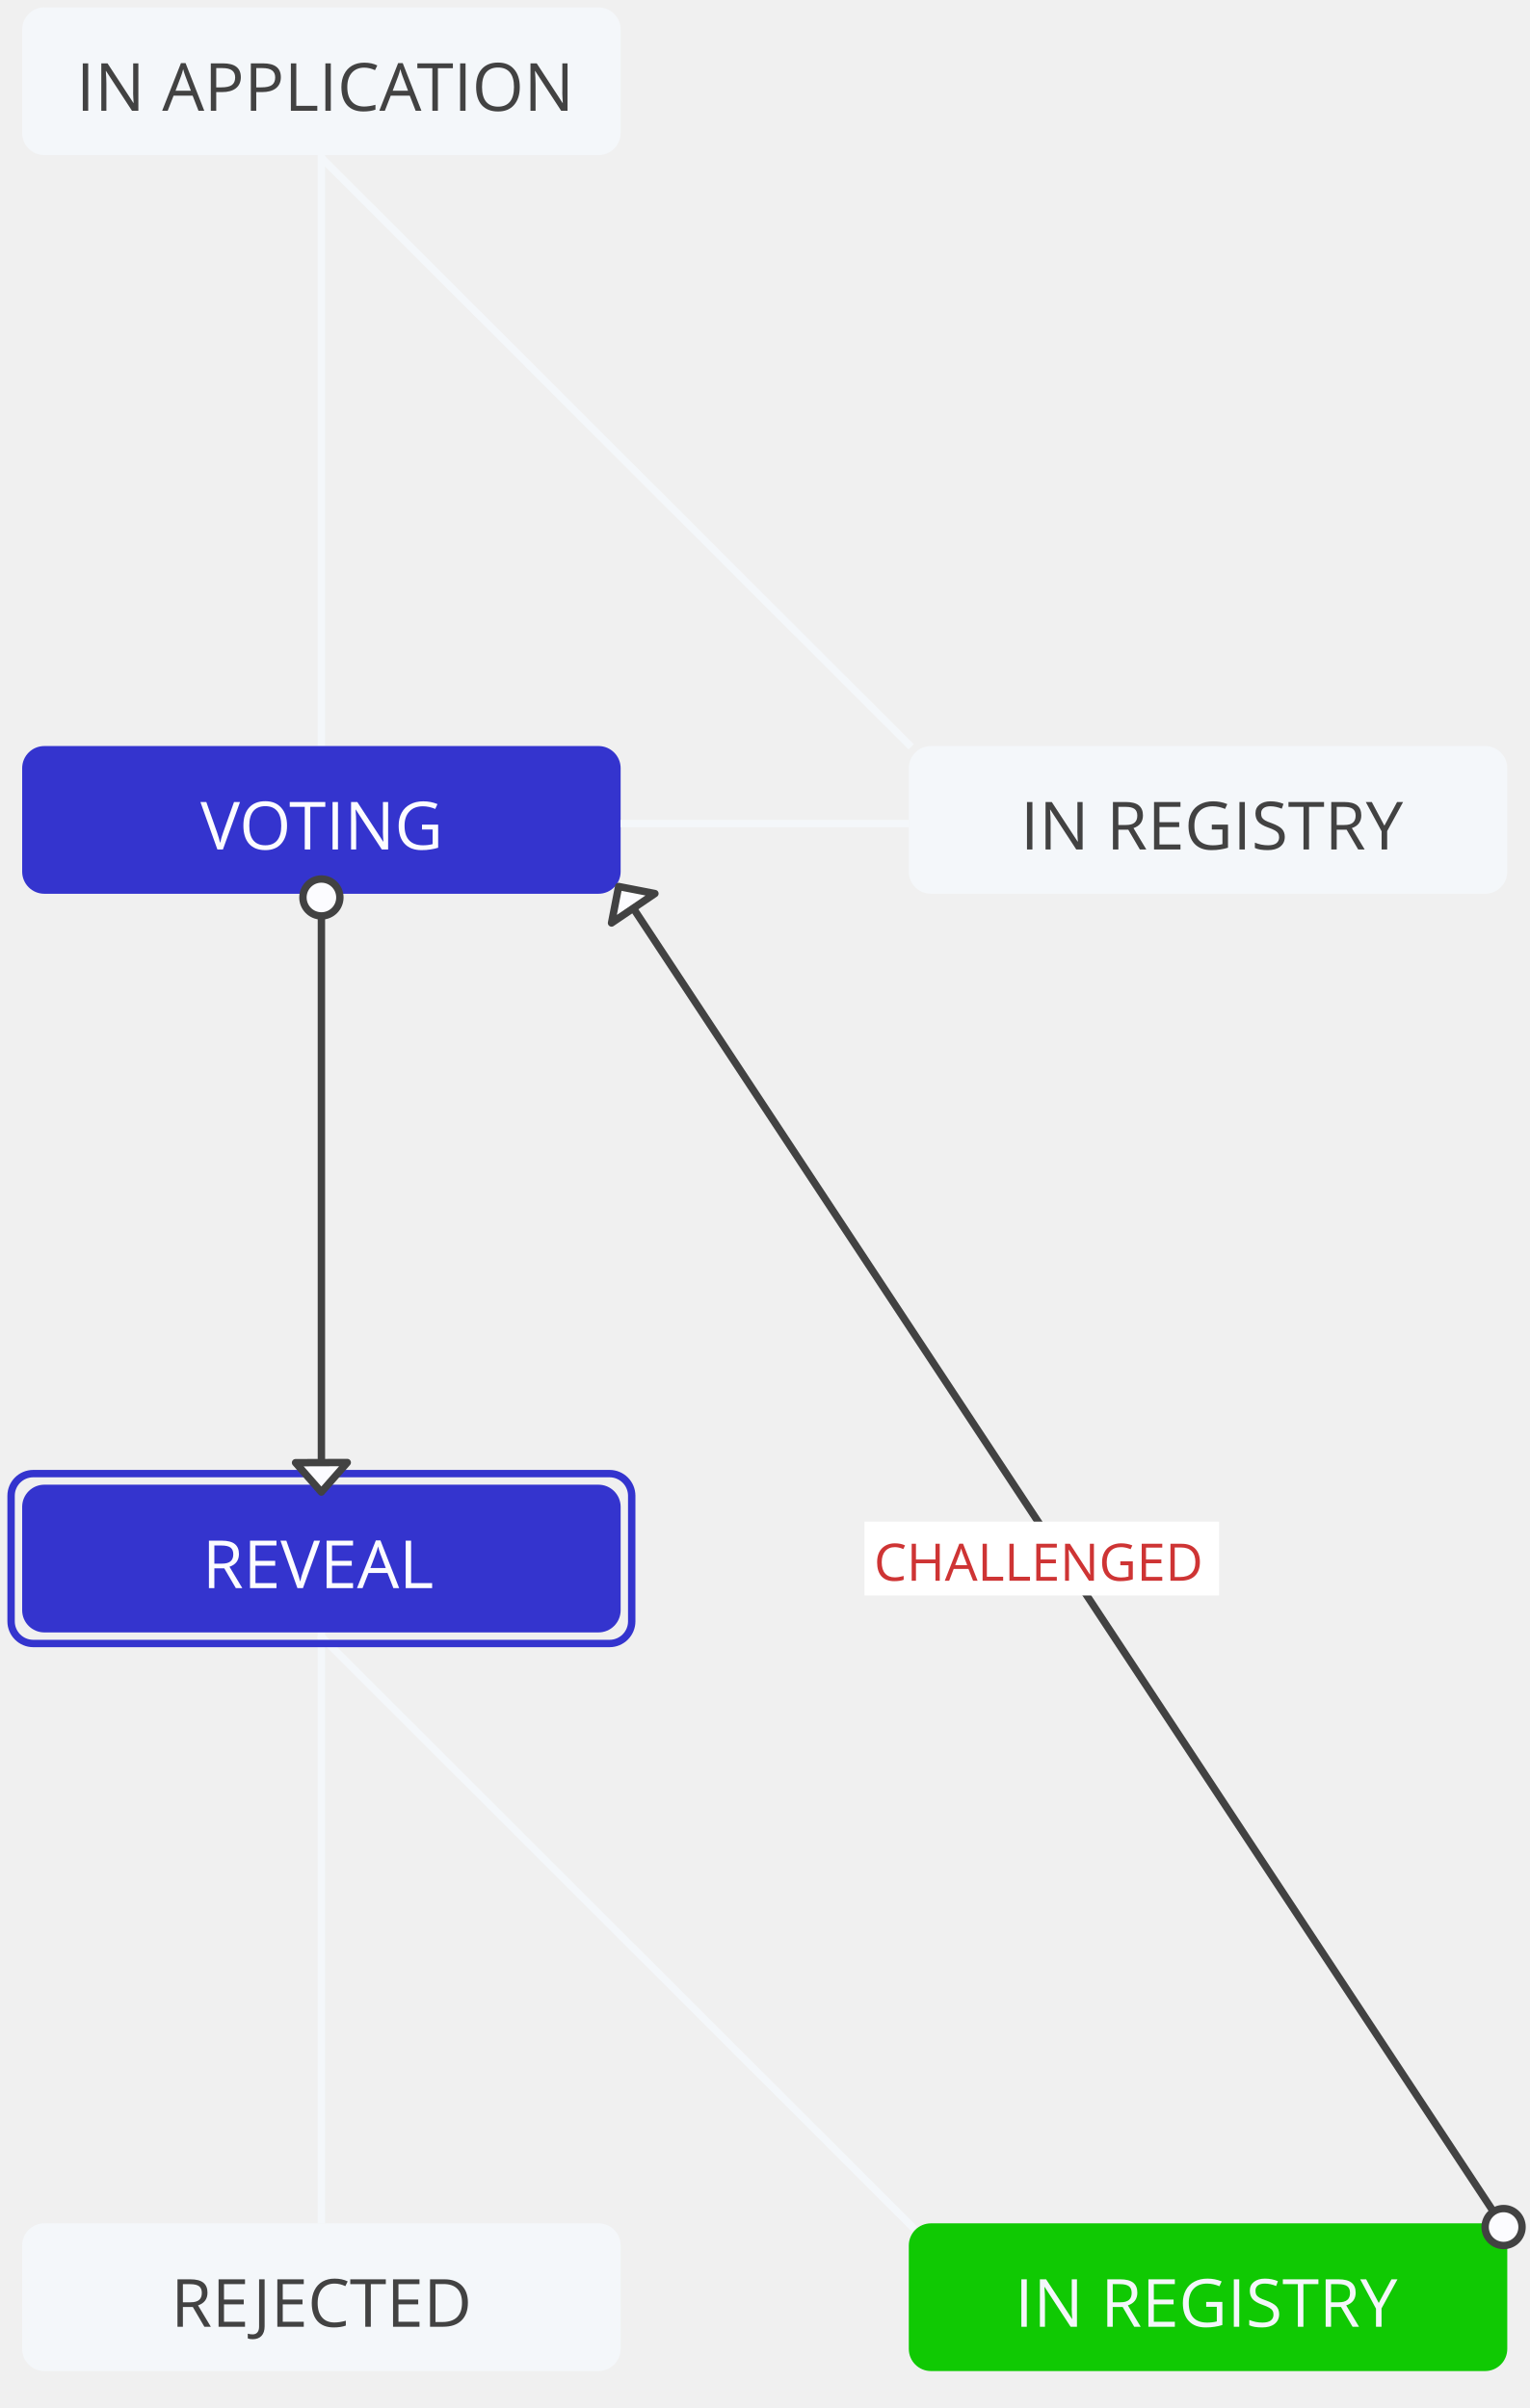
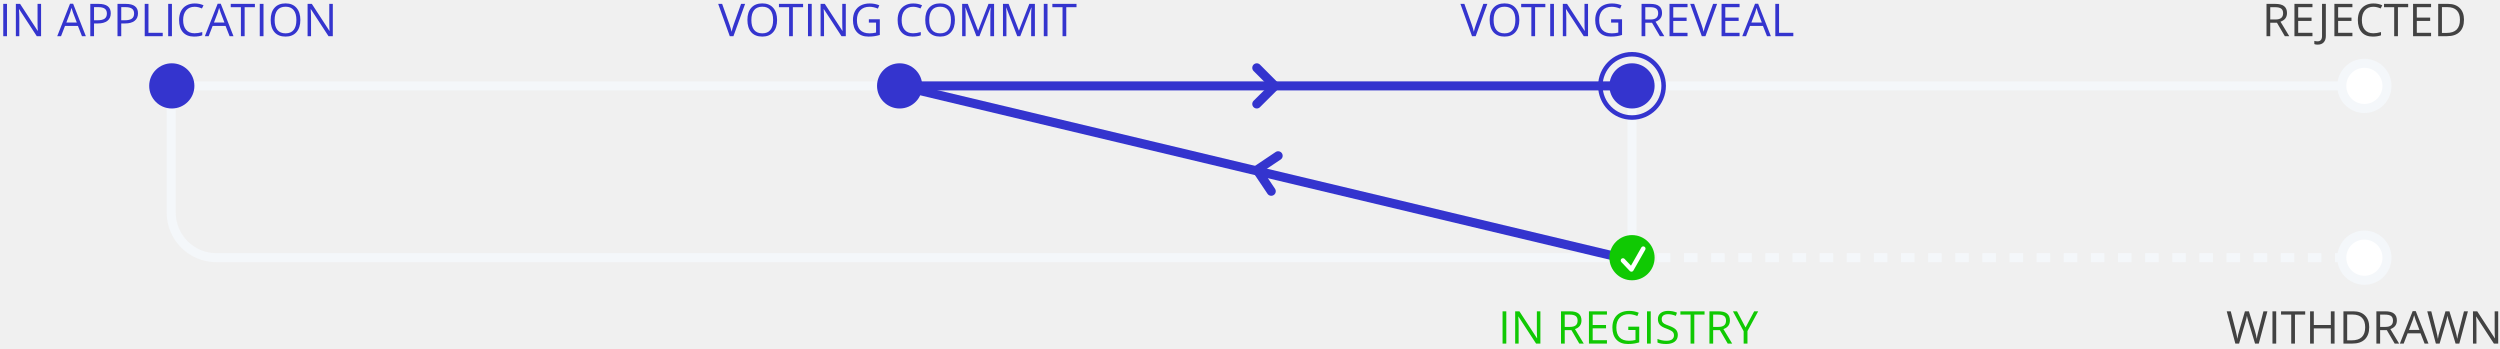
- <svg xmlns="http://www.w3.org/2000/svg" width="95%" height="95%" viewBox="0 0 207 326" version="1.1">
+ <svg xmlns="http://www.w3.org/2000/svg" width="553px" height="77px" viewBox="0 0 553 77" version="1.1">
  <defs />
  <g id="map_registry_challenge_id_reveal" stroke="none" stroke-width="1" fill="none" fill-rule="evenodd">
-     <g id="Group-3" transform="translate(1, 1)">
-       <path d="M42.5,19.5 L42.5,99.5" id="Line" stroke="#F4F7FA" stroke-linecap="square" />
-       <path d="M42.476,20.33 L122.319,100.103 L42.476,20.33 Z" id="Line" stroke="#F4F7FA" stroke-linecap="square" />
-       <path d="M42.5,219.5 L42.5,299.5" id="Line" stroke="#F4F7FA" stroke-linecap="square" />
-       <rect id="Rectangle-11" fill="#F4F7FA" x="2" y="0" width="81" height="20" rx="3" />
-       <text id="IN-APPLICATION" font-family="Open Sans, sans-serif" font-size="9" font-weight="normal" fill="#424242">
-         <tspan x="9.314" y="14">IN APPLICATION</tspan>
-       </text>
-       <rect id="Rectangle-11-Copy" fill="#3434CE" x="2" y="100" width="81" height="20" rx="3" />
-       <text id="VOTING" font-family="Open Sans, sans-serif" font-size="9" font-weight="500" fill="#FCFCFF">
-         <tspan x="26.125" y="114">VOTING</tspan>
-       </text>
-       <path d="M82.492,204.12 L82.542,316.985" id="Line" stroke="#F4F7FA" stroke-linecap="square" transform="translate(82.51718, 260.5525) rotate(-45) translate(-82.51718, -260.5525) " />
-       <rect id="Rectangle-11-Copy-3" fill="#F4F7FA" x="2" y="300" width="81" height="20" rx="3" />
-       <text id="REJECTED" font-family="Open Sans, sans-serif" font-size="9" font-weight="normal" fill="#424242">
-         <tspan x="22.129" y="314">REJECTED</tspan>
-       </text>
-       <rect id="Rectangle-11-Copy-5" fill="#10C903" x="122" y="300" width="81" height="20" rx="3" />
-       <g id="Group" transform="translate(141.2233, 211.1373) rotate(-210) translate(-141.2233, -211.1373) translate(132.2233, 101.6373)" stroke="#424242">
-         <path d="M0.614,1.471 L13.5,217.5" id="Line" stroke-linecap="square" />
-         <polygon id="Path-4" fill="#FCFCFF" stroke-linecap="round" stroke-linejoin="round" transform="translate(13.48468, 216.752) rotate(-4) translate(-13.48468, -216.752) " points="17.032 214.973 13.475 218.531 9.937 214.993" />
-       </g>
-       <circle id="Oval-2" stroke="#424242" fill="#FCFCFF" cx="202.5" cy="300.5" r="2.5" />
-       <text id="IN-REGISTRY" font-family="Open Sans, sans-serif" font-size="9" font-weight="500" fill="#F4F7FA">
-         <tspan x="136.345" y="314">IN REGISTRY</tspan>
-       </text>
-       <rect id="Rectangle-11-Copy-4" fill="#F4F7FA" x="122" y="100" width="81" height="20" rx="3" />
-       <text id="IN-REGISTRY" font-family="Open Sans, sans-serif" font-size="9" font-weight="normal" fill="#424242">
-         <tspan x="137.107" y="114">IN REGISTRY</tspan>
-       </text>
-       <path d="M102.5,92.487 L102.5,130.5" id="Line" stroke="#F4F7FA" stroke-linecap="square" transform="translate(103, 111) rotate(-270) translate(-103, -111) " />
-       <g id="Group-4-Copy" transform="translate(116, 205)">
-         <rect id="Rectangle-12" fill="#FFFFFF" x="0" y="0" width="48" height="10" />
-         <text id="CHALLENGED" font-family="Open Sans, sans-serif" font-size="7" font-weight="500" fill="#CE3434">
-           <tspan x="1.288" y="8">CHALLENGED</tspan>
-         </text>
-       </g>
-       <rect id="Rectangle-11-Copy-2" fill="#3434CE" x="2" y="200" width="81" height="20" rx="3" />
-       <rect id="Rectangle-11-Copy-6" stroke="#3434CE" x="0.5" y="198.5" width="84" height="23" rx="3" />
-       <text id="REVEAL" font-family="Open Sans, sans-serif" font-size="9" font-weight="500" fill="#FCFCFF">
-         <tspan x="26.387" y="214">REVEAL</tspan>
-       </text>
-       <g id="Group-2" transform="translate(39, 118)" stroke="#424242">
-         <path d="M3.5,2.5 L3.5,82.5" id="Line" stroke-linecap="square" />
-         <circle id="Oval-2" fill="#FCFCFF" cx="3.5" cy="2.5" r="2.5" />
-         <polygon id="Path-4" fill="#FCFCFF" stroke-linecap="round" stroke-linejoin="round" points="7 79 3.49 83 0 79.022" />
-       </g>
-     </g>
+     <path d="M198.499,19 L361.501,19" id="Line-2" stroke="#3434CE" stroke-width="2" stroke-linecap="square" />
+     <polyline id="Path-3-Copy" stroke="#3434CE" stroke-width="2" stroke-linecap="round" stroke-linejoin="round" transform="translate(280, 19) rotate(-270) translate(-280, -19) " points="276 21 280.019 17 284 21" />
+     <path d="M37.869,19.079 L37.869,47 C37.869,52.523 42.346,57 47.869,57 L361,57" id="Path-2" stroke="#F4F7FA" stroke-width="2" />
+     <path d="M38,19 L199.501,19" id="Line-2" stroke="#F4F7FA" stroke-width="2" stroke-linecap="square" />
+     <path d="M360.499,19 L522.5,19" id="Line-2" stroke="#F4F7FA" stroke-width="2" stroke-linecap="square" />
+     <path d="M199.123,19 L360.812,57.548" id="Line-2" stroke="#3434CE" stroke-width="2" stroke-linecap="square" />
+     <path d="M361,19 L361,58" id="Line-2" stroke="#F4F7FA" stroke-width="2" stroke-linecap="square" />
+     <path d="M361.499,57 L522.504,57" id="Line-2" stroke="#F4F7FA" stroke-width="2" stroke-linecap="square" stroke-dasharray="1,5" />
+     <circle id="Oval" fill="#3434CE" cx="38" cy="19" r="5" />
+     <circle id="Oval-Copy" fill="#3434CE" cx="199" cy="19" r="5" />
+     <circle id="Oval-Copy-2" fill="#3434CE" cx="361" cy="19" r="5" />
+     <circle id="Oval-Copy-2" fill="#10C903" cx="361" cy="57" r="5" />
+     <circle id="Oval-Copy-3" stroke="#F4F7FA" stroke-width="2" fill="#FFFFFF" cx="523" cy="19" r="5" />
+     <circle id="Oval-Copy-3" stroke="#F4F7FA" stroke-width="2" fill="#FFFFFF" cx="523" cy="57" r="5" />
+     <text id="IN-APPLICATION" font-family="Open Sans, sans-serif" font-size="10" font-weight="500" fill="#3434CE">
+       <tspan x="-0.267" y="8">IN APPLICATION</tspan>
+     </text>
+     <text id="VOTING-COMMIT" font-family="Open Sans, sans-serif" font-size="10" font-weight="500" fill="#3434CE">
+       <tspan x="158.863" y="8">VOTING COMMIT</tspan>
+     </text>
+     <text id="VOTING-REVEAL" font-family="Open Sans, sans-serif" font-size="10" font-weight="500" fill="#3434CE">
+       <tspan x="323.048" y="8">VOTING REVEAL</tspan>
+     </text>
+     <text id="IN-REGISTRY" font-family="Open Sans, sans-serif" font-size="10" font-weight="500" fill="#10C903">
+       <tspan x="331.383" y="76">IN REGISTRY</tspan>
+     </text>
+     <text id="WITHDRAWN" font-family="Open Sans, sans-serif" font-size="10" font-weight="normal" fill="#424242">
+       <tspan x="492.424" y="76">WITHDRAWN</tspan>
+     </text>
+     <text id="REJECTED" font-family="Open Sans, sans-serif" font-size="10" font-weight="normal" fill="#424242">
+       <tspan x="500.366" y="8">REJECTED</tspan>
+     </text>
+     <polyline id="Path-3-Copy" stroke="#3434CE" stroke-width="2" stroke-linecap="round" stroke-linejoin="round" transform="translate(280, 38) rotate(-79) translate(-280, -38) " points="276 40 280.019 36 284 40" />
+     <polyline id="Path-5" stroke="#FFFFFF" stroke-linecap="round" stroke-linejoin="round" points="359 57.619 360.873 59.599 363.491 55" />
+     <circle id="Oval-Copy-2" stroke="#3434CE" cx="361" cy="19" r="7" />
  </g>
</svg>
